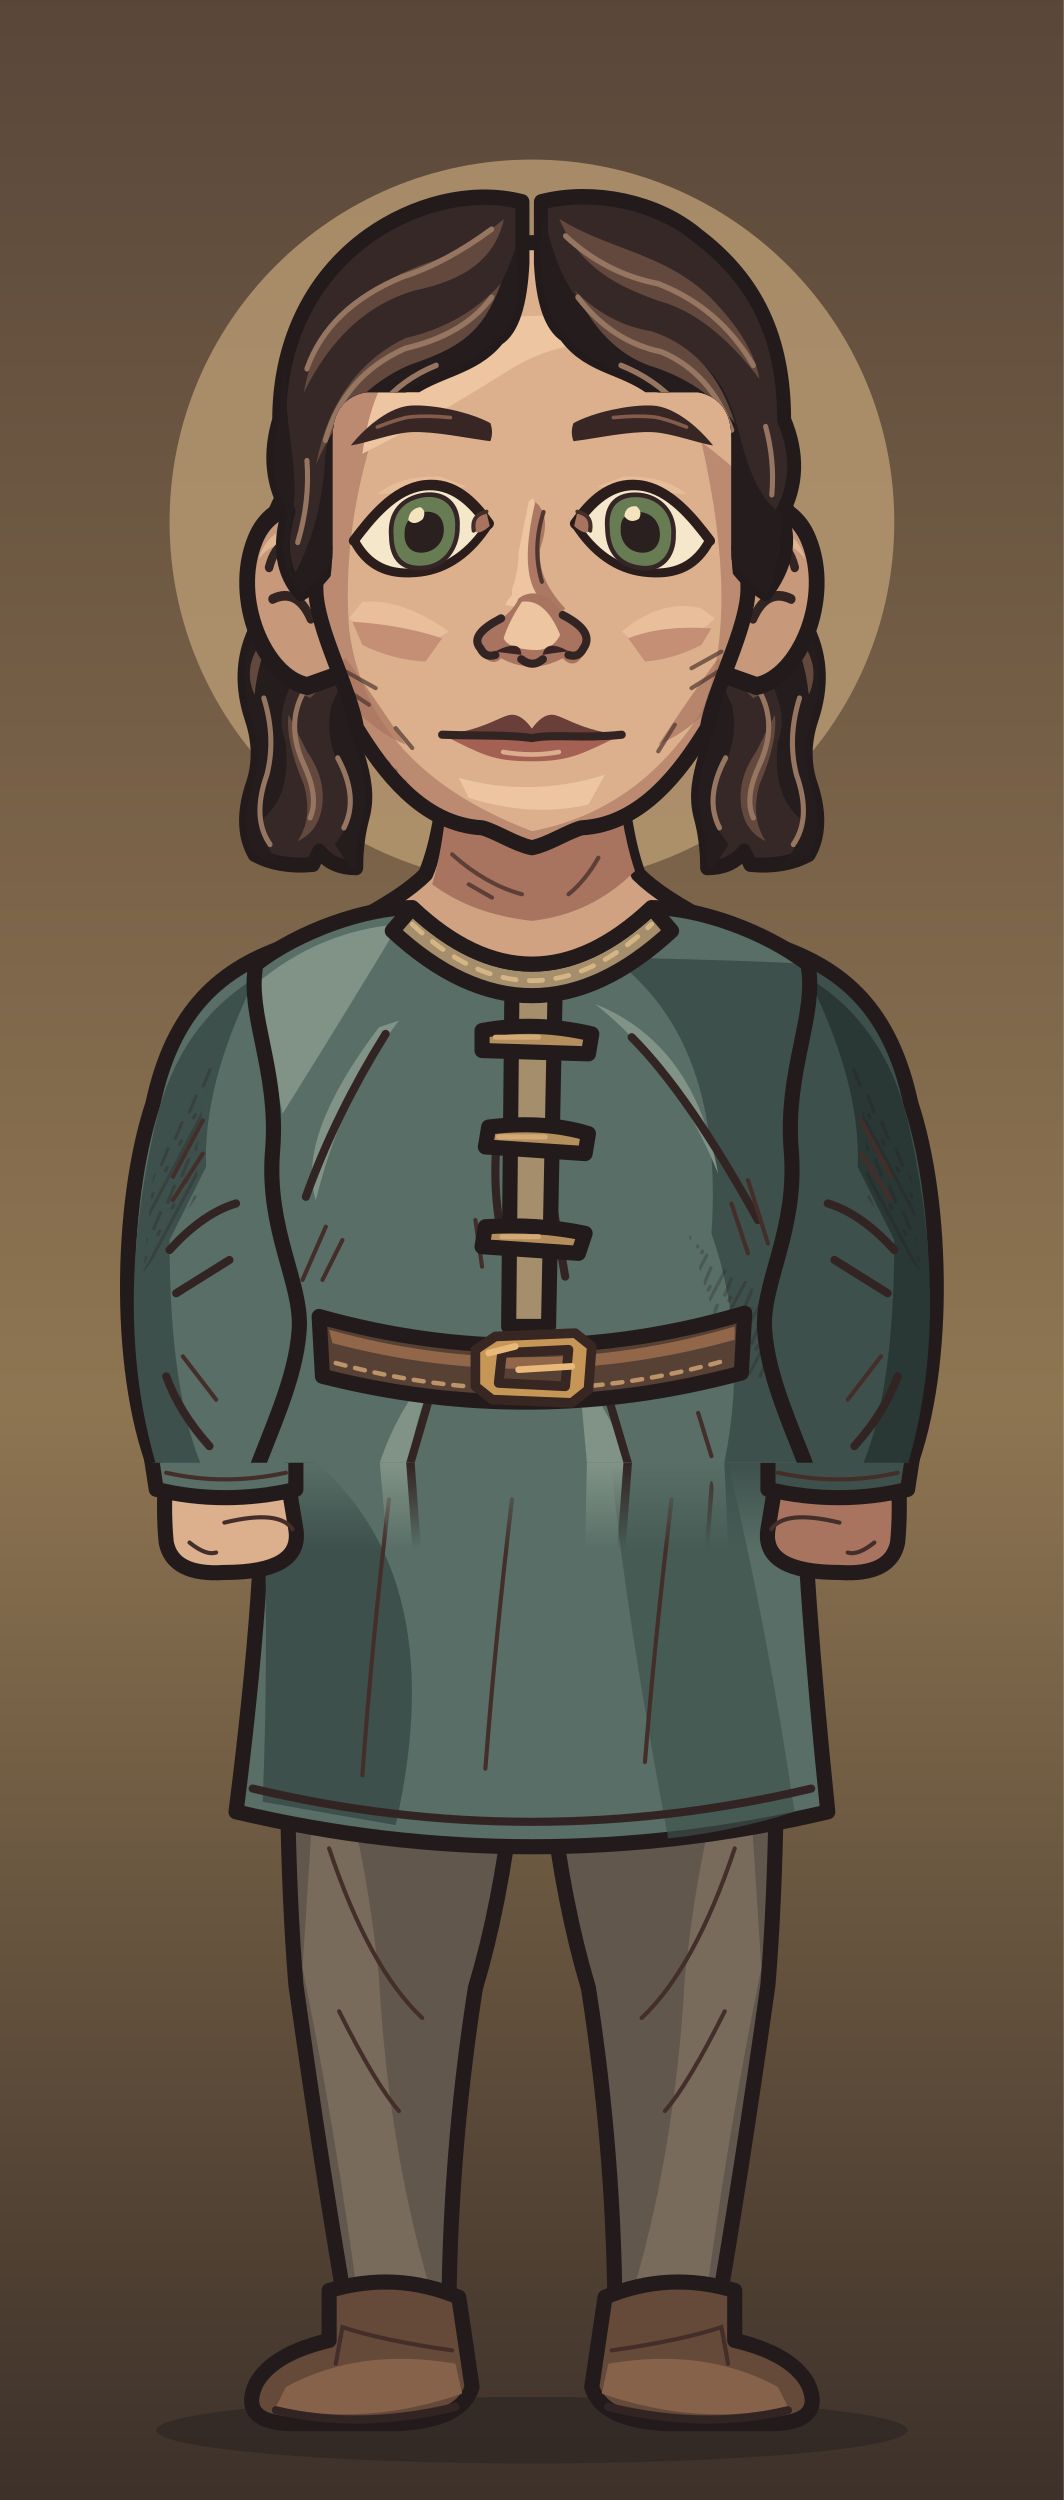
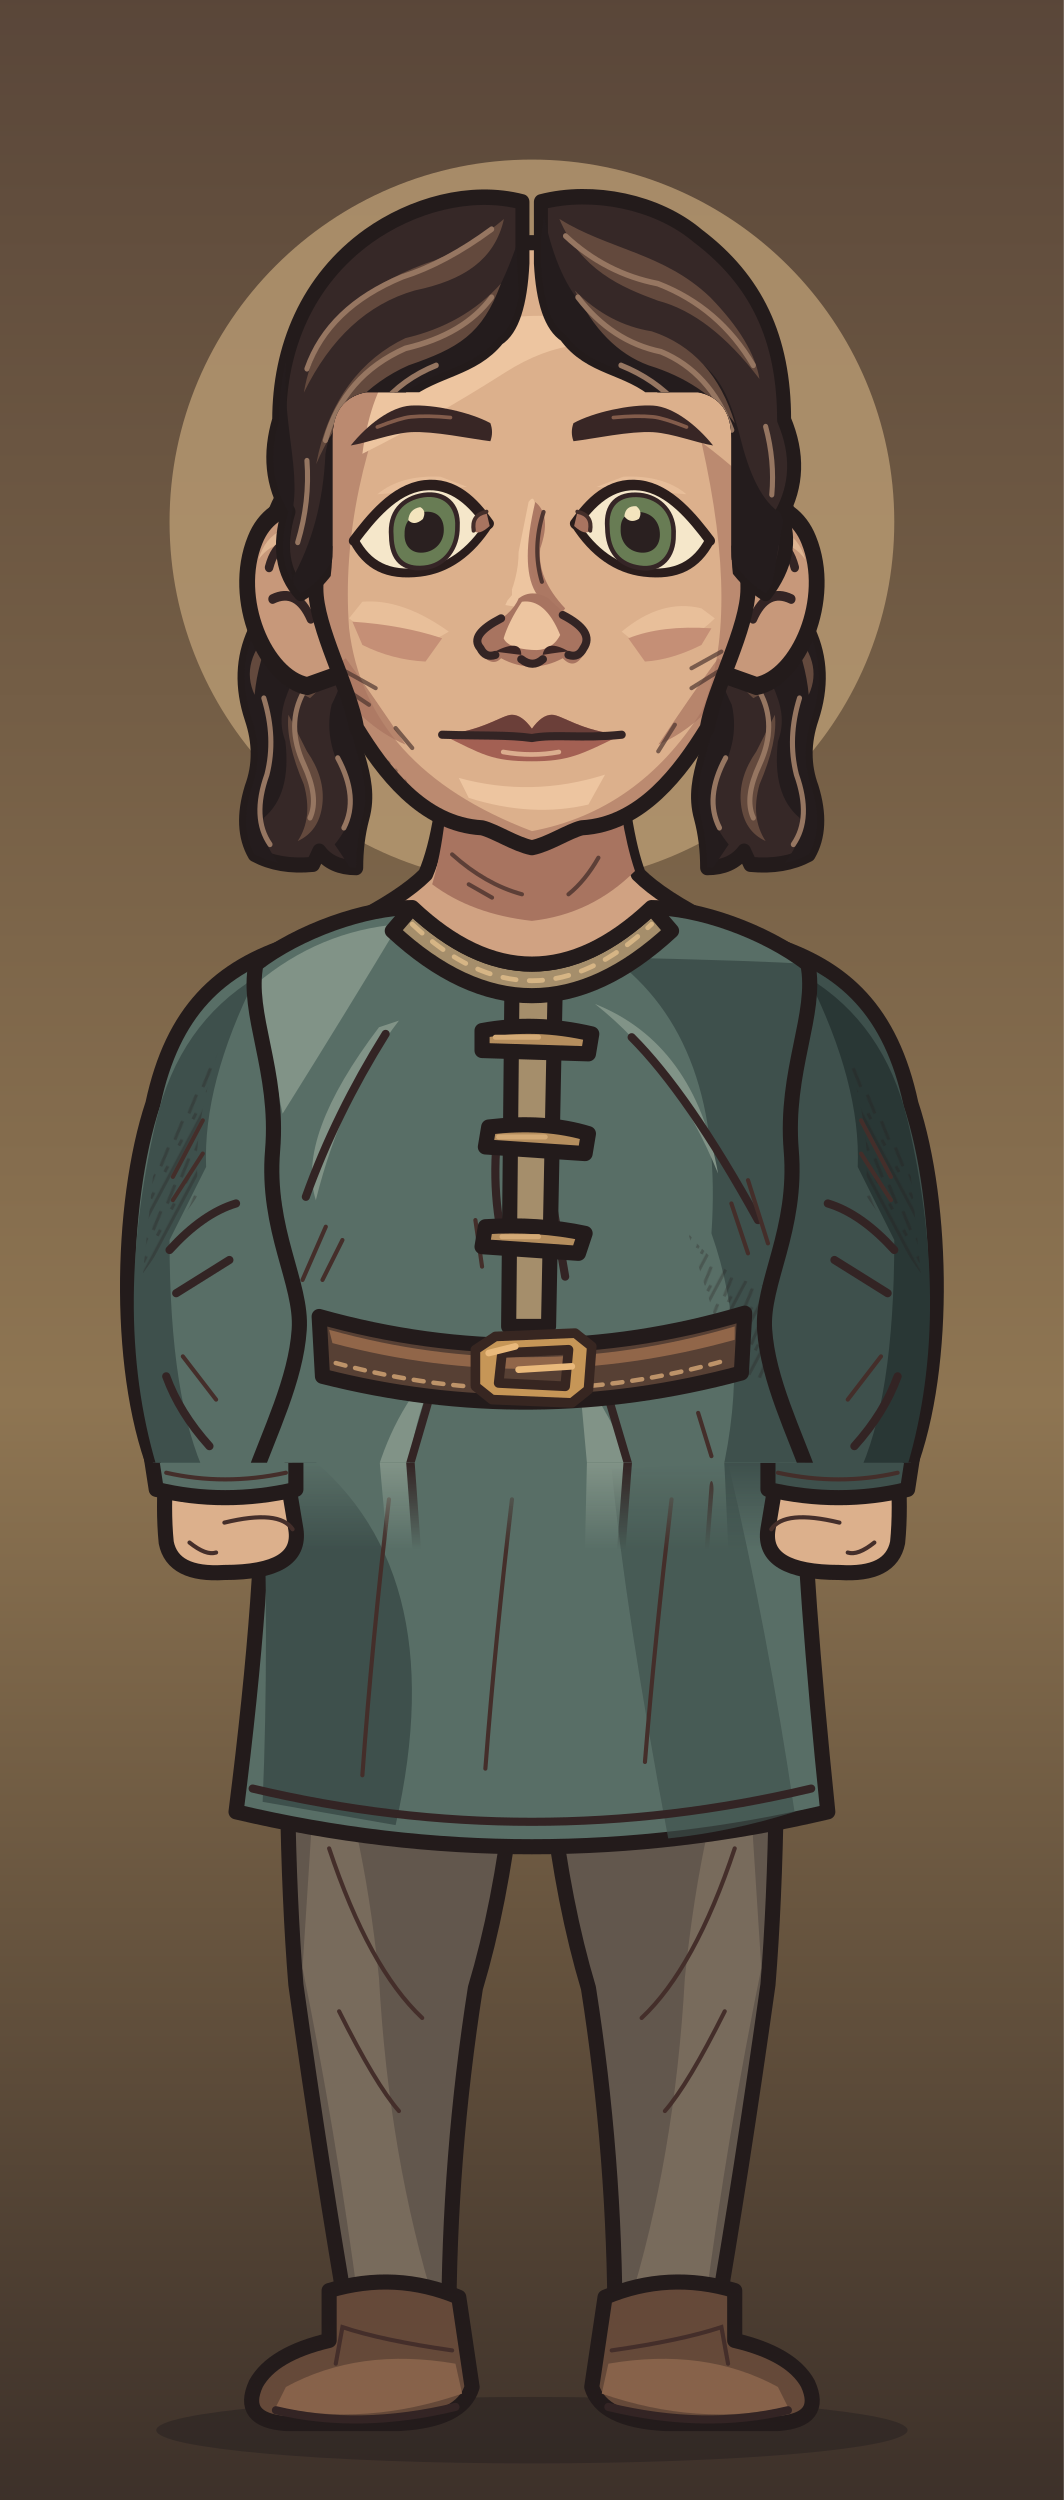
<svg xmlns="http://www.w3.org/2000/svg" xmlns:xlink="http://www.w3.org/1999/xlink" aria-labelledby="title" width="320" height="752" viewBox="0 0 320 752" role="img">
  <defs>
    <style>
      .edge {stroke:#231b1b;stroke-width:4.55;stroke-linecap:round;stroke-linejoin:round}
      .seam {fill:none;stroke:#332424;stroke-width:2.45;stroke-linecap:round;stroke-linejoin:round}
      .etch {fill:none;stroke:#442e2a;stroke-width:1.25;stroke-linecap:round}
      .hair-line {fill:none;stroke:#967661;stroke-width:1.45;stroke-linecap:round}
      .white {fill:#f5e7ca;stroke:#2a1d1c;stroke-width:2.65;stroke-linejoin:round}
      .label {fill:#efdfc1;font:600 20px Georgia,serif}
      .muted {fill:#b8aa96;font:13px 'Segoe UI',sans-serif}
      .section {fill:#dcbb8e;font:600 14px 'Segoe UI',sans-serif}
    </style>
    <linearGradient id="umber" x2="0" y2="1" gradientUnits="objectBoundingBox">
      <stop stop-color="#594639" />
      <stop offset=".56" stop-color="#8e7552" />
      <stop offset="1" stop-color="#3c3029" />
    </linearGradient>
    <linearGradient id="ash" x2="0" y2="1" gradientUnits="objectBoundingBox">
      <stop stop-color="#3b423d" />
      <stop offset=".56" stop-color="#7a7d67" />
      <stop offset="1" stop-color="#242b28" />
    </linearGradient>
    <linearGradient id="rose" x2="0" y2="1" gradientUnits="objectBoundingBox">
      <stop stop-color="#51404a" />
      <stop offset=".56" stop-color="#8a6972" />
      <stop offset="1" stop-color="#372c33" />
    </linearGradient>
    <pattern id="paper-grain" width="63" height="57" patternUnits="userSpaceOnUse">
      <path d="M1 16l2-1m21-4 5-2m16 7 6-1M12 32l3-1m16 11 4-1m20-14 4 1M4 51l5-1m41 0 9-2" fill="none" stroke="#231a1b" stroke-width=".85" opacity=".19" />
      <path d="M4 5l9-1m29 2 2-1M1 40l4-1m12 9 1-1m21-23 4-1m9 12 5-2" fill="none" stroke="#f0dbb5" stroke-width=".85" opacity=".23" />
      <path d="M16 19h.6m13-3h.7m28 6h.7m-39 15h.6m23 4h.6m-12 11h.7m29-39h.7" fill="none" stroke="#21191a" stroke-width="1.2" opacity=".28" stroke-linecap="round" />
    </pattern>
    <pattern id="ink-lines" width="7" height="9" patternUnits="userSpaceOnUse" patternTransform="rotate(28)">
      <path d="M1 -2V10m2.8-8 .6 6m1.9-1v5" stroke="#271d1d" stroke-width=".95" fill="none" opacity=".65" />
    </pattern>
    <radialGradient id="vignette" cx=".5" cy=".39" r=".72">
      <stop offset=".47" stop-color="#20191c" stop-opacity="0" />
      <stop offset="1" stop-color="#20191c" stop-opacity=".48" />
    </radialGradient>
    <g id="firs" fill="currentColor">
      <path d="M10 439Q15 379 12 300L9 220 15 146 15 54 19 80 21 147 28 230 25 326 29 439Z" />
      <path d="M17 169Q27 174 45 174L57 169 49 179 27 187 17 185                M18 194Q29 196 52 192L63 183 56 194 26 205 16 207                M15 225Q46 230 67 218L77 206 71 223 42 238 18 241                M17 252Q48 255 78 245L91 230 84 249 52 266 20 269                M14 282Q40 281 71 278L88 261 84 281 57 291 19 298                M19 312Q43 316 69 310L88 299 84 310 58 322 22 325" />
      <path d="M6 312 0 315V284L11 285M0 266 13 270V250L0 249M0 220 15 221 15 206 0 202                M0 180 16 181V167L0 165M0 141 15 150V138L0 133M0 112 17 127V118L0 104" />
      <path d="M64 440Q55 380 58 324L59 258 63 217 68 222 65 266 68 328 76 440Z                M63 291Q78 294 89 282L100 267 96 283 81 301 62 307                M63 323Q80 323 106 304L98 321 68 339                M63 316Q44 306 37 293L41 307 64 329Z" />
    </g>
    <g id="brambles" fill="none" stroke="currentColor" stroke-linecap="round" stroke-linejoin="round">
      <path stroke-width="3.8" d="M9 440Q13 401 21 380T26 333m-8 57Q39 375 43 352m-28 46Q6 377 0 376M41 440Q41 402 63 385m-20 44q26-6 39-30" />
      <path stroke-width="2" d="M23 364l14-13m-12 4-7-15m20 29 17-4m-15-1 1-11m13 49 2-17m2 14 18-5m-34 32q-12-10-17-10" />
    </g>
    <g id="night-scratches" fill="none" stroke="currentColor" stroke-width="1.2" stroke-linecap="round">
      <path d="M16 113q32-11 54-8m-30 9 16-3m184-40q19-4 44 1m-11 7 19 4                M24 335q33-3 68-16m-44 16 26-4m164-9q31 5 60-3m-39 8 38-3                M27 391q22-6 52-5m168 14q28-8 57-8m-40 11 24-4                M55 178l18-6m177 36 17 3m-12-4 17-1" />
    </g>
    <g id="shirt-setting">
      <rect width="320" height="440" fill="url(#umber)" />
      <path d="M60 187C49 137 74 84 122 63c51-23 107-8 139 35 30 40 23 101-1 135-24 36-65 54-110 49-44-4-79-42-90-95Z" fill="#c2a077" />
      <path d="M53 178C47 128 84 78 129 61m-65 160c22 43 65 68 103 66m82-187c19 20 27 48 24 72" fill="none" stroke="#c6a578" stroke-width="1.3" opacity=".65" />
      <path d="M50 217q24 8 64 1l-15 7-56 6m176-90q39-13 70-5l-26 4 28 2-64 6" fill="#856c54" opacity=".5" />
      <use xlink:href="#firs" style="color:#342827" opacity=".52" transform="translate(-26 8)" />
      <use xlink:href="#firs" style="color:#413128" opacity=".58" transform="translate(340 101) scale(-1 .81)" />
      <use xlink:href="#night-scratches" style="color:#dfbb87" opacity=".28" />
      <use xlink:href="#brambles" style="color:#291f22" opacity=".71" />
      <rect width="320" height="440" fill="url(#vignette)" />
      <rect width="320" height="440" fill="url(#paper-grain)" />
    </g>
    <g id="armor-setting">
      <rect width="320" height="440" fill="url(#ash)" />
      <path d="M48 164c1-51 34-91 83-101 48-11 98 1 130 36 37 39 36 93 8 136-20 30-75 59-121 49-56-12-101-60-100-120Z" fill="#a5a48a" />
      <path d="M54 144q8-48 53-66m108 5c39 15 61 39 68 68m-44 107q-41 31-93 30" fill="none" stroke="#bec0a0" stroke-width="1.2" opacity=".56" />
      <path d="M42 173q49-4 68 3l-43 6 25 3-49 4m151 35q47 10 104-6l-26 14-62 8Z" fill="#707764" opacity=".48" />
      <use xlink:href="#firs" style="color:#27312c" opacity=".64" transform="translate(-36 30)" />
      <use xlink:href="#firs" style="color:#303833" opacity=".75" transform="translate(324 45) scale(-.86 1.03)" />
      <use xlink:href="#brambles" style="color:#252a27" opacity=".62" transform="translate(319 10) scale(-1 1)" />
      <use xlink:href="#night-scratches" style="color:#d8d8a9" opacity=".28" transform="translate(-2 21)" />
      <rect width="320" height="440" fill="url(#vignette)" />
      <rect width="320" height="440" fill="url(#paper-grain)" />
    </g>
    <g id="woman-setting">
      <rect width="320" height="440" fill="url(#rose)" />
      <path d="M56 160C60 107 95 74 142 65c47-9 100 15 121 50 23 39 19 90-12 126-31 39-73 55-115 44-52-13-85-74-80-125Z" fill="#b18b83" />
      <path d="M61 126c15-36 40-55 84-63m97 38c27 25 36 61 29 98m-201 25q14 29 42 47" fill="none" stroke="#d0a69a" stroke-width="1.2" opacity=".58" />
      <path d="M44 235q40-4 76-1l-20 6-36 2 19 3-44 5m183-50q35 3 60-3l-24 9-31 2" fill="#775d65" opacity=".6" />
      <use xlink:href="#firs" style="color:#3b2b34" opacity=".58" transform="translate(-20 84) scale(.86 .91)" />
      <use xlink:href="#firs" style="color:#3d2e39" opacity=".68" transform="translate(327 54) scale(-.85 .98)" />
      <path d="M300 440q-2-82-6-173l-9-103 7-35 12 42 9 98 7 171Z                M294 195q-10-18-25-24l-15-1 13-4 11 2 18 15                M285 162q-13-22-34-27l-7 4 7-11 17 4 20 17                M303 242q-18-23-36-27l-13 3 15-9 11 2 21 15" fill="#3a2b33" opacity=".64" />
      <use xlink:href="#brambles" style="color:#2d2229" opacity=".8" transform="translate(12 6)" />
      <use xlink:href="#night-scratches" style="color:#e1b8a8" opacity=".28" transform="translate(0 7)" />
      <rect width="320" height="440" fill="url(#vignette)" />
      <rect width="320" height="440" fill="url(#paper-grain)" />
    </g>
    <pattern id="mail-rings" width="14" height="13" patternUnits="userSpaceOnUse" patternTransform="rotate(-7)">
      <path d="M-1 2q3-3 6 0 1 3-2 5Q0 8-1 5M6 2q3-3 6 0 1 3-2 5Q7 8 6 5M3 8q3-3 6 0 1 3-2 5-3 1-4-2M10 8q3-3 6 0" fill="none" stroke="#2d2c28" stroke-width="1.6" stroke-linecap="round" />
      <path d="M-.5 4q1.5-2 3-1m5 1q1.4-2 3-1M4 10q1.5-2 3-1m4 1q1.4-2 3-1" fill="none" stroke="#9a9b87" stroke-width="1.12" opacity=".78" stroke-linecap="round" />
    </pattern>
    <pattern id="armor-plates" width="47" height="24" patternUnits="userSpaceOnUse" patternTransform="translate(4 4) rotate(2)">
      <path d="M1 0l21 .7 1 18-3 3-17-1-1-4Zm24 1 19-1 2 15-3 7-19-2Z" fill="#85867a" stroke="#352e2a" stroke-width="1.75" stroke-linejoin="round" />
      <path d="M2 2l18 .2-.2 4L5 7 4 17Zm24 0 16-1 1 4-14 2-3 10Z" fill="#a9a58d" />
      <path d="M19 4l4 14-3 3-16-1 13-4Zm22 2 4 10-2 5-17-1 13-4Z" fill="#62655f" />
      <path d="M7 7l1-.5m6 12 3-2m16-7 5-1m-7 5 4-2" fill="none" stroke="#d0c0a0" stroke-width=".9" opacity=".76" />
      <path d="M6 12q2-2 2.7 1-1 2.2-2.7.5Zm12 1q1.8-2 2.4.6-1 2.6-2.5.8Zm11 1q1-2.2 2.8-1-.2 2.9-2.8 2.1Zm12-2q2.2-1.4 2.3.8-1 2.3-2.3.5Z" fill="#3c342d" />
    </pattern>
    <clipPath id="portrait-frame">
      <rect width="320" height="440" />
    </clipPath>
    <clipPath id="wardrobe-torso-mask">
      <path d="M124 273 C110 273 90 280 77 290 C74 305 84 322 82 346 C80 370 91 386 90 400 C89 415 81 431 76 445 H244 C239 431 231 415 230 400 C229 386 240 370 238 346 C236 322 246 305 243 290 C230 280 210 273 196 273 Q160 307 124 273Z" />
    </clipPath>
    <clipPath id="hair-adult-lock-right">
      <path d="M229 138C237 142 245 152 246 165Q244 179 250 190Q256 202 251 216Q247 227 251 237Q255 249 250 257Q242 261 231 260L229 256Q225 261 217 261Q217 253 215 246C211 233 221 223 219 210Q210 194 219 181Q228 168 221 153Z" />
    </clipPath>
    <clipPath id="hair-adult-lock-left">
      <path d="M229 138C237 142 245 152 246 165Q244 179 250 190Q256 202 251 216Q247 227 251 237Q255 249 250 257Q242 261 231 260L229 256Q225 261 217 261Q217 253 215 246C211 233 221 223 219 210Q210 194 219 181Q228 168 221 153Z" />
    </clipPath>
    <clipPath id="face-shape-clip">
      <path d="M 160 73 C 191 73 219 90 223 128 C 224 143 225 164 225 177 C 225 189 214.75 207 212.75 219 C 204.75 232 193 248 175 249 C 171 250 165 254 160 255 C 155 254 149 250 145 249 C 127 248 115.25 232 107.25 219 C 105.25 207 95 189 95 177 C 95 164 96 143 97 128 C 101 90 129 73 160 73 Z" />
    </clipPath>
    <clipPath id="face-features-eye-left">
      <path d="M-21 0 C-16 -6 -9 -14 0 -14 C9 -14 15 -7 19.5 0 C14 8 7 12 -1 12 C-11 12 -17 8 -21 0Z" />
    </clipPath>
    <clipPath id="face-features-eye-right">
      <path d="M-21 0 C-16 -6 -9 -14 0 -14 C9 -14 15 -7 19.5 0 C14 8 7 12 -1 12 C-11 12 -17 8 -21 0Z" />
    </clipPath>
    <clipPath id="face-features-nose-bridge">
      <path d="M154 144H167V179L172 185V187H149V185L154 179Z" />
    </clipPath>
    <clipPath id="headgear-hair-face">
      <path d="M25 0H295V337H25ZM110 118Q100 120 100 132V164Q100 178 96 186Q160 177 224 186Q220 178 220 164V132Q220 120 210 118Z" />
    </clipPath>
    <clipPath id="hair-crown-clip">
      <path d="M157 63C140 59 121 64 107 73C87 86 78 106 78 127Q73 142 81 154Q76 169 85 178Q96 172 101 156C103 139 109 126 119 119C129 112 141 112 149 103Q156 99 157 81Z M163 63C180 59 201 63 214 73C233 86 242 103 242 127Q249 142 241 155Q246 166 236 178Q225 172 219 157C217 140 212 126 201 119C191 111 179 112 171 102Q164 98 163 81Z" />
    </clipPath>
    <clipPath id="full-costume-join-outline">
      <path d="M79 435 Q80 474 71 545 Q160 566 249 545 Q242 477 241 435Z" />
    </clipPath>
    <linearGradient id="full-costume-join-fade" x1="0" y1="0" x2="0" y2="1">
      <stop offset="0" stop-color="#fff" />
      <stop offset="1" stop-color="#000" />
    </linearGradient>
    <mask id="full-costume-join-mask" maskUnits="userSpaceOnUse" x="0" y="440" width="320" height="26">
      <rect x="0" y="440" width="320" height="26" fill="url(#full-costume-join-fade)" />
    </mask>
  </defs>
  <g data-part="full-costume">
    <rect width="320" height="752" fill="url(#umber)" />
    <circle cx="160" cy="157" r="109" fill="#b99b73" opacity=".8" />
    <ellipse cx="160" cy="731" rx="113" ry="10" fill="#261f20" opacity=".5" />
    <g>
      <path d="M87 469 L158 469 Q158 548 143 598 Q135 649 135 700 H105 Q97 654 89 597 Q85 548 87 469Z" fill="#62574d" class="edge" />
      <path d="M96 514 Q109 546 114 595 Q117 649 131 694 H108Q101 641 91 592Z" fill="#8c7c69" opacity=".53" />
      <path d="M99 556Q111 592 127 607 M102 605Q113 627 120 635" class="etch" />
      <g transform="translate(0 0)">
        <path d="M99 689Q119 683 138 691L142 718Q139 728 120 729H86Q72 728 77 717Q82 708 99 704Z" fill="#654939" class="edge" />
        <path d="M86 718Q108 706 137 711L139 720Q110 730 83 724Z" fill="#87624a" />
        <path d="M101 711L103 700Q115 704 136 707" class="etch" />
        <path d="M83 725Q108 731 137 724" class="seam" />
      </g>
    </g>
    <g transform="translate(320 0) scale(-1 1)">
      <path d="M87 469 L158 469 Q158 548 143 598 Q135 649 135 700 H105 Q97 654 89 597 Q85 548 87 469Z" fill="#62574d" class="edge" />
      <path d="M96 514 Q109 546 114 595 Q117 649 131 694 H108Q101 641 91 592Z" fill="#8c7c69" opacity=".53" />
      <path d="M99 556Q111 592 127 607 M102 605Q113 627 120 635" class="etch" />
      <g transform="translate(0 0)">
        <path d="M99 689Q119 683 138 691L142 718Q139 728 120 729H86Q72 728 77 717Q82 708 99 704Z" fill="#654939" class="edge" />
        <path d="M86 718Q108 706 137 711L139 720Q110 730 83 724Z" fill="#87624a" />
        <path d="M101 711L103 700Q115 704 136 707" class="etch" />
        <path d="M83 725Q108 731 137 724" class="seam" />
      </g>
    </g>
    <path d="M79 435 Q80 474 71 545 Q160 566 249 545 Q242 477 241 435Z" fill="#586e66" class="edge" />
    <path d="M89 435 Q137 470 119 549 L79 542 Q81 495 79 435Z" fill="#3e504c" />
    <path d="M184 442Q188 484 201 553Q220 551 239 545 Q231 491 219 440Z" fill="#3e504c" opacity=".66" />
    <path d="M117 451Q112 493 109 534" class="etch" />
    <path d="M154 451Q149 493 146 532" class="etch" />
    <path d="M202 451Q197 493 194 530" class="etch" />
    <path d="M76 538Q160 558 244 538" class="seam" />
    <g clip-path="url(#full-costume-join-outline)" mask="url(#full-costume-join-mask)">
      <use transform="matrix(1 0 0 -4 0 2200)" xlink:href="#full-costume-upper" />
    </g>
    <g>
-       <path d="M50 441 Q49 454 50 464 Q52 474 67.5 473Q91 473 89 460 L86 442Z" fill="#dcb08c" class="edge" />
+       <path d="M50 441 Q49 454 50 464 Q52 474 67.5 473Q91 473 89 460 L86 442Z" fill="#dcb08c" class="edge" data-part="hand" />
      <path d="M67.5 458Q84 454 88 460 M57 464q5 4 8 3" class="etch" />
      <path d="M45 435H89L89 448Q67.5 453 47 448Z" fill="#586e66" class="edge" />
      <path d="M50 443Q67.5 447 86 443" class="etch" />
    </g>
    <g transform="translate(320 0) scale(-1 1)">
-       <path d="M50 441 Q49 454 50 464 Q52 474 67.5 473Q91 473 89 460 L86 442Z" fill="#a87460" class="edge" />
+       <path d="M50 441 Q49 454 50 464 Q52 474 67.5 473Q91 473 89 460 L86 442Z" fill="#dcb08c" class="edge" data-part="hand" />
      <path d="M67.5 458Q84 454 88 460 M57 464q5 4 8 3" class="etch" />
      <path d="M45 435H89L89 448Q67.5 453 47 448Z" fill="#3e504c" class="edge" />
      <path d="M50 443Q67.5 447 86 443" class="etch" />
    </g>
  </g>
  <g clip-path="url(#portrait-frame)" id="full-costume-upper">
    <g data-part="neck">
      <g id="face-shape-neck">
        <path d="M 135 219 Q 134 249 128 263 Q 121 270 105 278 L 122 301 198 301 215 278 Q 199 270 192 263 Q 187 250 185 219 Z" fill="#d0a282" class="edge" />
        <path d="M 135 224 185 224 Q 186 247 191 262 Q 178 275 160 277 Q 142 275 130 266 Q 135 249 135 224 Z" fill="#a87460" />
        <path d="M 136 257 q 10 9 21 12 m -16 -3 7 4 m 32 -12 q -4 7 -9 11" class="etch" opacity=".75" />
      </g>
    </g>
    <path d="M88 284 C66 291 52 304 46 332 C36 362 35 415 48 445 H87 L106 336Z" fill="#586e66" class="edge" />
    <path d="M47 337 Q54 308 77 294 Q61 326 62 351 L51 373 Q51 421 62 444 H48 Q33 397 47 337Z" fill="#3e504c" />
    <path d="M46 354 Q57 326 66 315 Q57 342 60 359 L43 383Z" fill="url(#ink-lines)" opacity=".44" />
    <path d="M51 376 q10 -11 20 -14 m-18 27 16 -10 M50 414 q4 11 13 21" class="seam" />
    <path d="M52 354 l9 -17 m-9 24 9 -14 m-6 61 10 13" class="etch" />
    <g transform="translate(320 0) scale(-1 1)">
      <path d="M88 284 C66 291 52 304 46 332 C36 362 35 415 48 445 H87 L106 336Z" fill="#3e504c" class="edge" />
      <path d="M47 337 Q54 308 77 294 Q61 326 62 351 L51 373 Q51 421 62 444 H48 Q33 397 47 337Z" fill="#293735" />
      <path d="M46 354 Q57 326 66 315 Q57 342 60 359 L43 383Z" fill="url(#ink-lines)" opacity=".44" />
      <path d="M51 376 q10 -11 20 -14 m-18 27 16 -10 M50 414 q4 11 13 21" class="seam" />
      <path d="M52 354 l9 -17 m-9 24 9 -14 m-6 61 10 13" class="etch" />
    </g>
    <path d="M124 273 C110 273 90 280 77 290 C74 305 84 322 82 346 C80 370 91 386 90 400 C89 415 81 431 76 445 H244 C239 431 231 415 230 400 C229 386 240 370 238 346 C236 322 246 305 243 290 C230 280 210 273 196 273 Q160 307 124 273Z" fill="#586e66" />
    <g data-part="torso" clip-path="url(#wardrobe-torso-mask)">
      <path d="M77 296 Q96 280 120 278 Q105 303 85 335Z" fill="#819387" />
      <path d="M184 288 Q230 289 243 290 L260 444 H217 Q226 405 214 371 Q218 313 184 288Z" fill="#3e504c" />
      <path d="M78 344 Q88 359 84 381 L69 402 L61 359Z" fill="#3e504c" />
      <path d="M207 371 Q223 390 235 386 L234 416 L220 412Z" fill="url(#ink-lines)" opacity=".42" />
      <path d="M120 307 Q103 329 95 361 Q89 342 114 309Z M179 302 Q209 314 216 353 Q203 321 179 302Z" fill="#819387" />
      <path d="M133 409 Q124 426 123 444 H113 Q119 423 133 409Z M174 412 Q184 426 192 445 H177Z" fill="#819387" />
      <path d="M116 311 Q101 335 92 360 M190 312 Q207 329 228 367 M150 338 q-3 22 3 42 m11 -31 6 35 M129 421 l-7 24 m60 -28 8 27" class="seam" />
      <path d="M98 369 l-7 16 m12 -12 -6 12 M225 355 l6 19 m-11 -12 5 15 M143 367 l2 14 m65 44 4 13" class="etch" />
      <path d="M154 296 167 297 165 399 153 399Z" fill="#a58e6b" class="edge" />
      <path d="M145 310q16 -3 33 1l-1 6-32 -1Z M147 339q17 -2 30 2l-1 6-30 -2Z M146 369q16 -1 30 2l-2 6-29 -2Z" fill="#b58e5e" class="edge" />
      <path d="M149 312h13m-12 30h14m-13 30h11" fill="none" stroke="#d3aa76" stroke-width="1.5" stroke-linecap="round" />
      <path d="M124 273 Q160 307 196 273 L202 280 Q160 319 118 280Z" fill="#a58e6b" class="edge" />
      <path d="M124 278 Q160 312 196 278" fill="none" stroke="#d6b585" stroke-width="1.45" stroke-dasharray="4 4" stroke-linecap="round" />
    </g>
    <path d="M124 273 C110 273 90 280 77 290 C74 305 84 322 82 346 C80 370 91 386 90 400 C89 415 81 431 76 445 H244 C239 431 231 415 230 400 C229 386 240 370 238 346 C236 322 246 305 243 290 C230 280 210 273 196 273 Q160 307 124 273Z" fill="none" class="edge" />
    <g data-part="belt" clip-path="url(#wardrobe-torso-mask)">
      <path d="M96 396 Q160 414 224 395 L223 413 Q160 430 97 414Z" fill="#574034" class="edge" />
      <path d="M99 400 Q160 417 221 399 L221 403 Q160 420 100 404Z" fill="#916649" />
      <path d="M101 410 Q160 426 219 409" fill="none" stroke="#bd9369" stroke-width="1.35" stroke-dasharray="3 3" stroke-linecap="round" />
      <path d="M149 402l24 -1 5 4-1 13-5 4-24 -1-5 -4v-11Z M151 407l-1 9 20 1 1 -11Z" fill="#c69657" fill-rule="evenodd" stroke="#372621" stroke-width="2.9" stroke-linejoin="round" />
      <path d="M156 412l16 -1m-25 -4 8 -2" fill="none" stroke="#e9b97b" stroke-width="2" stroke-linecap="round" />
    </g>
    <g id="hair-adult-locks" transform="matrix(0.926 0 0 1 11.765 0)">
      <path d="M229 138C237 142 245 152 246 165Q244 179 250 190Q256 202 251 216Q247 227 251 237Q255 249 250 257Q242 261 231 260L229 256Q225 261 217 261Q217 253 215 246C211 233 221 223 219 210Q210 194 219 181Q228 168 221 153Z" fill="#362827" class="edge" />
      <g clip-path="url(#hair-adult-lock-right)">
        <path d="M232 148Q243 162 235 183C228 200 246 208 240 223Q238 239 247 246Q249 252 241 261L253 264L262 247L252 224L255 200L249 175L246 149Z M225 171Q225 181 221 190Q218 199 225 212Q228 224 219 236Q216 245 224 254L216 265L209 240L216 218L210 197Z" fill="#241c1d" />
        <path d="M229 158Q240 169 232 185Q227 196 236 208L232 210Q221 201 226 188Q232 175 229 158Z M239 215Q240 223 234 236Q231 246 236 253Q229 250 228 242Q227 234 233 226Z M244 189Q255 199 250 209Q249 199 244 189Z" fill="#63493d" />
        <path d="M239 166Q242 175 238 183Q233 195 240 201 M230 187Q226 197 234 208Q240 218 234 230Q229 240 232 246 M247 210Q243 222 246 233Q251 246 245 254 M223 228Q216 240 221 249" fill="none" stroke="#967661" stroke-width="1.65" stroke-linecap="round" stroke-linejoin="round" />
      </g>
      <g transform="translate(320 0) scale(-1 1)">
        <path d="M229 138C237 142 245 152 246 165Q244 179 250 190Q256 202 251 216Q247 227 251 237Q255 249 250 257Q242 261 231 260L229 256Q225 261 217 261Q217 253 215 246C211 233 221 223 219 210Q210 194 219 181Q228 168 221 153Z" fill="#362827" class="edge" />
        <g clip-path="url(#hair-adult-lock-left)">
          <path d="M232 148Q243 162 235 183C228 200 246 208 240 223Q238 239 247 246Q249 252 241 261L253 264L262 247L252 224L255 200L249 175L246 149Z M225 171Q225 181 221 190Q218 199 225 212Q228 224 219 236Q216 245 224 254L216 265L209 240L216 218L210 197Z" fill="#241c1d" />
          <path d="M229 158Q240 169 232 185Q227 196 236 208L232 210Q221 201 226 188Q232 175 229 158Z M239 215Q240 223 234 236Q231 246 236 253Q229 250 228 242Q227 234 233 226Z M244 189Q255 199 250 209Q249 199 244 189Z" fill="#63493d" />
          <path d="M239 166Q242 175 238 183Q233 195 240 201 M230 187Q226 197 234 208Q240 218 234 230Q229 240 232 246 M247 210Q243 222 246 233Q251 246 245 254 M223 228Q216 240 221 249" fill="none" stroke="#967661" stroke-width="1.65" stroke-linecap="round" stroke-linejoin="round" />
        </g>
      </g>
    </g>
    <g id="face-shape">
      <g id="face-shape-ears">
        <g transform="translate(105 179) scale(-1.046 1.19)">
          <path d="M -4 -15 C 7 -26 22 -25 27 -14 C 34 1 24 21 12 23 L -4 18 Z" fill="#c7987a" class="edge" />
          <path d="M 7 -15 C 16 -20 24 -16 26 -9 C 22 -14 16 -14 13 -11 L 10 -1 Z" fill="#edc5a0" opacity=".66" />
          <path d="M 23 -7 Q 20 -17 10 -11 L 7 2 M 22 1 Q 15 -2 11 6" class="seam" />
        </g>
        <g transform="translate(215 179) scale(1.046 1.19)">
          <path d="M -4 -15 C 7 -26 22 -25 27 -14 C 34 1 24 21 12 23 L -4 18 Z" fill="#c7987a" class="edge" />
          <path d="M 7 -15 C 16 -20 24 -16 26 -9 C 22 -14 16 -14 13 -11 L 10 -1 Z" fill="#edc5a0" opacity=".66" />
          <path d="M 23 -7 Q 20 -17 10 -11 L 7 2 M 22 1 Q 15 -2 11 6" class="seam" />
        </g>
      </g>
      <path d="M 160 73 C 191 73 219 90 223 128 C 224 143 225 164 225 177 C 225 189 214.75 207 212.75 219 C 204.75 232 193 248 175 249 C 171 250 165 254 160 255 C 155 254 149 250 145 249 C 127 248 115.25 232 107.25 219 C 105.25 207 95 189 95 177 C 95 164 96 143 97 128 C 101 90 129 73 160 73 Z" fill="#dcb08c" />
      <g clip-path="url(#face-shape-clip)">
        <path d="M 70 141 Q 104 91 123 103 Q 102 148 105 189 Q 110 231 160 250 Q 192 244 211 214 Q 223 186 211 133 Q 235 151 250 174 L 250 265 70 265 Z" fill="#bb8a70" />
        <path d="M 109 136.5 Q 114 99 142 98 Q 173 89 195 107 Q 174 98 152 112 Q 130 126 109 136.5 Z" fill="#edc5a0" />
        <g transform="translate(160 0) scale(-1 1)">
          <path d="M 25 190 Q 39 180 51 181 L 55 186 Q 45 194 32 194 Z" fill="#edc5a0" opacity=".72" />
          <path d="M 27 192 Q 39 188 54 187 L 51 194 Q 42 198.5 32 199 Z" fill="#c58f76" />
          <path d="M 56 198 Q 48 209 38 224 Q 52 218 62 202 Z" fill="#a87460" opacity=".73" />
        </g>
        <g transform="translate(160 0) scale(1 1)">
          <path d="M 27 190 Q 39 180 51 183 L 55 186 Q 45 196 32 194 Z" fill="#edc5a0" opacity=".72" />
          <path d="M 29 192 Q 39 188 54 189 L 51 194 Q 42 198.5 34 199 Z" fill="#c58f76" />
          <path d="M 56 198 Q 48 209 38 224 Q 52 218 62 202 Z" fill="#a87460" opacity=".73" />
        </g>
        <path d="M 92 183 Q 99 211 120 232 L 132 247 119 248 Q 98 234 85 212 Z M 229 184 Q 224 217 203 241 L 193 250 209 247 Q 230 233 240 211 Z" fill="url(#ink-lines)" opacity=".42" />
        <path d="M 138 234 Q 160 240 182 233 L 177 242 Q 160 246 141 240 Z" fill="#edc5a0" />
        <path d="M 104 202 l 9 5 m -8 1 6 4 m 97 -11 9 -5 m -9 11 8 -5 m -97 17 5 6 m 74 1 5 -8" class="etch" opacity=".65" />
      </g>
      <path d="M 160 73 C 191 73 219 90 223 128 C 224 143 225 164 225 177 C 225 189 214.75 207 212.75 219 C 204.75 232 193 248 175 249 C 171 250 165 254 160 255 C 155 254 149 250 145 249 C 127 248 115.25 232 107.25 219 C 105.25 207 95 189 95 177 C 95 164 96 143 97 128 C 101 90 129 73 160 73 Z" fill="none" class="edge" />
    </g>
    <g clip-path="url(#face-shape-clip)">
      <g data-part="eyes">
        <g transform="matrix(1 -0.12 0 1 127.5 160)">
          <path d="M-14 -13 Q-7 -18 5 -16 L13 -12" fill="#edc5a0" opacity=".65" />
          <path d="M-21 0 C-16 -6 -9 -14 0 -14 C9 -14 15 -7 19.5 0 C14 8 7 12 -1 12 C-11 12 -17 8 -21 0Z" class="white" />
          <g clip-path="url(#face-features-eye-left)">
            <g transform="translate(0 0) scale(1 1)">
              <path d="M-9.8 0 C-10.4 -7 -6.6 -10.9 0 -11.1 C6.1 -11.2 10.5 -7 10.1 -.3 C10.2 5.9 6.4 11 0 10.8 C-6.1 10.7 -9.7 7.2 -9.8 0Z" fill="#687c54" stroke="#352526" stroke-width="1.4" />
              <path d="M-5.8 -.2C-5.9-3.8-3.5-6 .1-6 3.8-6 6-3.6 6 .1 6 3.9 3.3 6.3-.2 6.2-3.9 6.1-6 3.3-5.8-.2Z" fill="#2a2020" />
              <path d="M-4.7-4.1Q-4.4-7.4-1.1-7.6 .9-6.3-.3-3.9-2.9-2-4.7-4.1Z" fill="#f3e4bd" />
            </g>
          </g>
          <path d="M-21 0 C-16 -6 -9 -14 0 -14 C9 -14 15 -7 19.5 0" fill="none" stroke="#2a1d1c" stroke-width="3.15" stroke-linecap="round" />
          <path d="M18.8 -3.8 Q14.2 -3.4 15 1.4 Q16.5 3.2 19.8 .6Z" fill="#a87460" />
          <path d="M18.8 -3.8 Q14.2 -3.4 15 1.4" class="etch" />
        </g>
        <g transform="matrix(-1 -0.12 0 1 192.5 160)">
          <path d="M-14 -13 Q-7 -18 5 -16 L13 -12" fill="#edc5a0" opacity=".65" />
          <path d="M-21 0 C-16 -6 -9 -14 0 -14 C9 -14 15 -7 19.5 0 C14 8 7 12 -1 12 C-11 12 -17 8 -21 0Z" class="white" />
          <g clip-path="url(#face-features-eye-right)">
            <g transform="translate(0 0) scale(-1 1)">
              <path d="M-9.8 0 C-10.4 -7 -6.6 -10.9 0 -11.1 C6.1 -11.2 10.5 -7 10.1 -.3 C10.2 5.9 6.4 11 0 10.8 C-6.1 10.7 -9.7 7.2 -9.8 0Z" fill="#687c54" stroke="#352526" stroke-width="1.4" />
              <path d="M-5.8 -.2C-5.9-3.8-3.5-6 .1-6 3.8-6 6-3.6 6 .1 6 3.9 3.3 6.3-.2 6.2-3.9 6.1-6 3.3-5.8-.2Z" fill="#2a2020" />
              <path d="M-4.7-4.1Q-4.4-7.4-1.1-7.6 .9-6.3-.3-3.9-2.9-2-4.7-4.1Z" fill="#f3e4bd" />
            </g>
          </g>
          <path d="M-21 0 C-16 -6 -9 -14 0 -14 C9 -14 15 -7 19.5 0" fill="none" stroke="#2a1d1c" stroke-width="3.15" stroke-linecap="round" />
          <path d="M18.8 -3.8 Q14.2 -3.4 15 1.4 Q16.5 3.2 19.8 .6Z" fill="#a87460" />
          <path d="M18.8 -3.8 Q14.2 -3.4 15 1.4" class="etch" />
        </g>
      </g>
      <g data-part="brows">
        <g transform="matrix(1 0 0 1 127.5 131)">
          <path d="M-22 3 C-17 -3.22 -10 -8.6 -4 -9 C3 -9.4 14 -7 20 -3.72 Q21 -1 20 1.72 C14 1 3 -1.4 -4 -1 C-10 -0.6 -17 2.22 -22 3Z" fill="#382625" />
          <path d="M-14 -2.55 Q-7 -5.3 -4 -5.6 Q1 -6.1 8 -5.4" fill="none" stroke="#835c4b" stroke-width="1.1" stroke-linecap="round" />
        </g>
        <g transform="matrix(-1 0 0 1 192.5 131)">
          <path d="M-22 3 C-17 -3.22 -10 -8.6 -4 -9 C3 -9.4 14 -7 20 -3.72 Q21 -1 20 1.72 C14 1 3 -1.4 -4 -1 C-10 -0.6 -17 2.22 -22 3Z" fill="#382625" />
          <path d="M-14 -2.55 Q-7 -5.3 -4 -5.6 Q1 -6.1 8 -5.4" fill="none" stroke="#835c4b" stroke-width="1.1" stroke-linecap="round" />
        </g>
      </g>
      <g data-part="nose">
        <g clip-path="url(#face-features-nose-bridge)">
          <path d="M159 151 Q161 148 161 154 Q157 169 162 177 L158 183 152 182 Q156 174 156 166Z" fill="#edc5a0" />
          <path d="M161 151 Q166 155 162.5 165 Q161.5 174 170 183 L167 187 161 178 Q156.5 170 161 151Z" fill="#a87460" opacity=".93" />
          <path d="M163.5 154 Q160 165 163 175" class="etch" opacity=".9" />
        </g>
        <path d="M156 180 Q160 177 165 180 C167 182 169.28 184 174 188 Q178 192 176 196 Q173 202 169.28 198 Q160 203 150.72 198 Q148 201 144 196 Q142 192 146 189 Q154 185 156 180Z" fill="#a87460" />
        <path d="M157 181 Q164 180 168.5 191 Q165.95 196 160 195.5 Q152.775 195 151.5 192 Q153 187 157 181Z" fill="#edc5a0" />
        <path d="M150.72 186 Q141 191 144.5 195 Q146 198 149 197 M169.28 185 Q179 190 175.5 195 Q174 198 171 197" class="seam" />
        <path d="M148.8 196 q8 -4 8 1 q-8 -1 -8 -1Z M163.2 197 q1 -5 8 -1 q-2 0 -8 1Z" fill="#3b2524" />
        <path d="M156.8 198.3 Q160.25 201 163.3 198.3" class="seam" />
      </g>
      <g data-part="mouth">
        <path d="M133 221 C145.15 220 151 215 154 215 Q157 215 160 219.2 Q163 215 166 215 C169 215 174.85 220 187 221 C174.85 227 171 229 160 229 C148 229 145.15 227 133 221Z" fill="#a36053" />
        <path d="M133 221 C145.15 220 151 215 154 215 Q157 215 160 219.2 Q163 215 166 215 C169 215 174.85 220 187 221 C174.85 222.25 167 220.7 160 222 C153 221 145.15 221.4 133 221Z" fill="#56322f" opacity=".72" />
        <path d="M133 221 C145.15 221.4 153 221 160 222 C167 220.7 174.85 222.25 187 221" class="seam" />
        <path d="M151.36 226.2 Q160 227.7 168.1 226.2" fill="none" stroke="#edc5a0" stroke-width="1.4" stroke-linecap="round" opacity=".76" />
      </g>
    </g>
    <g id="hair-front">
      <g clip-path="url(#headgear-hair-face)">
        <g transform="matrix(0.926 0 0 1.024 11.765 -3.765)">
          <path d="M157 63C140 59 121 64 107 73C87 86 78 106 78 127Q73 142 81 154Q76 169 85 178Q96 172 101 156C103 139 109 126 119 119C129 112 141 112 149 103Q156 99 157 81Z M163 63C180 59 201 63 214 73C233 86 242 103 242 127Q249 142 241 155Q246 166 236 178Q225 172 219 157C217 140 212 126 201 119C191 111 179 112 171 102Q164 98 163 81Z" fill="#362827" class="edge" />
          <g clip-path="url(#hair-crown-clip)">
            <path d="M82 98C76 123 86 140 82 155Q80 169 84 179L77 184L67 147Z M155 76C149 91 143 102 125 105C108 109 96 121 93 137Q92 158 82 174L86 185L107 164L120 121L157 110Z M164 67C170 93 182 102 202 105C220 109 224 119 228 133Q233 151 242 155L237 181L218 167L207 127L174 112L160 94Z" fill="#241c1d" />
            <path d="M86 119C90 97 109 86 129 80Q142 75 151 68C148 80 138 86 122 89Q99 95 86 119Z M90 140C94 121 105 109 119 103Q138 99 150 87C144 102 136 106 120 111Q100 119 90 140Z M169 68C185 77 203 78 218 91Q232 104 234 115Q218 96 201 92C189 88 176 83 169 68Z M174 89Q185 99 199 101Q219 107 226 128Q216 116 198 111Q183 106 174 89Z" fill="#63493d" />
            <path d="M147 71Q132 81 118 85Q94 94 87 112 M147 91Q138 102 119 106Q99 114 93 133 M129 111Q107 119 101 142 M87 139Q88 151 84 163 M171 73Q184 84 201 87Q221 94 232 111 M175 91Q186 104 202 107Q218 113 225 130 M189 111Q211 119 219 141 M236 129Q239 139 238 149" fill="none" stroke="#967661" stroke-width="1.65" stroke-linecap="round" stroke-linejoin="round" />
          </g>
        </g>
      </g>
    </g>
  </g>
</svg>
